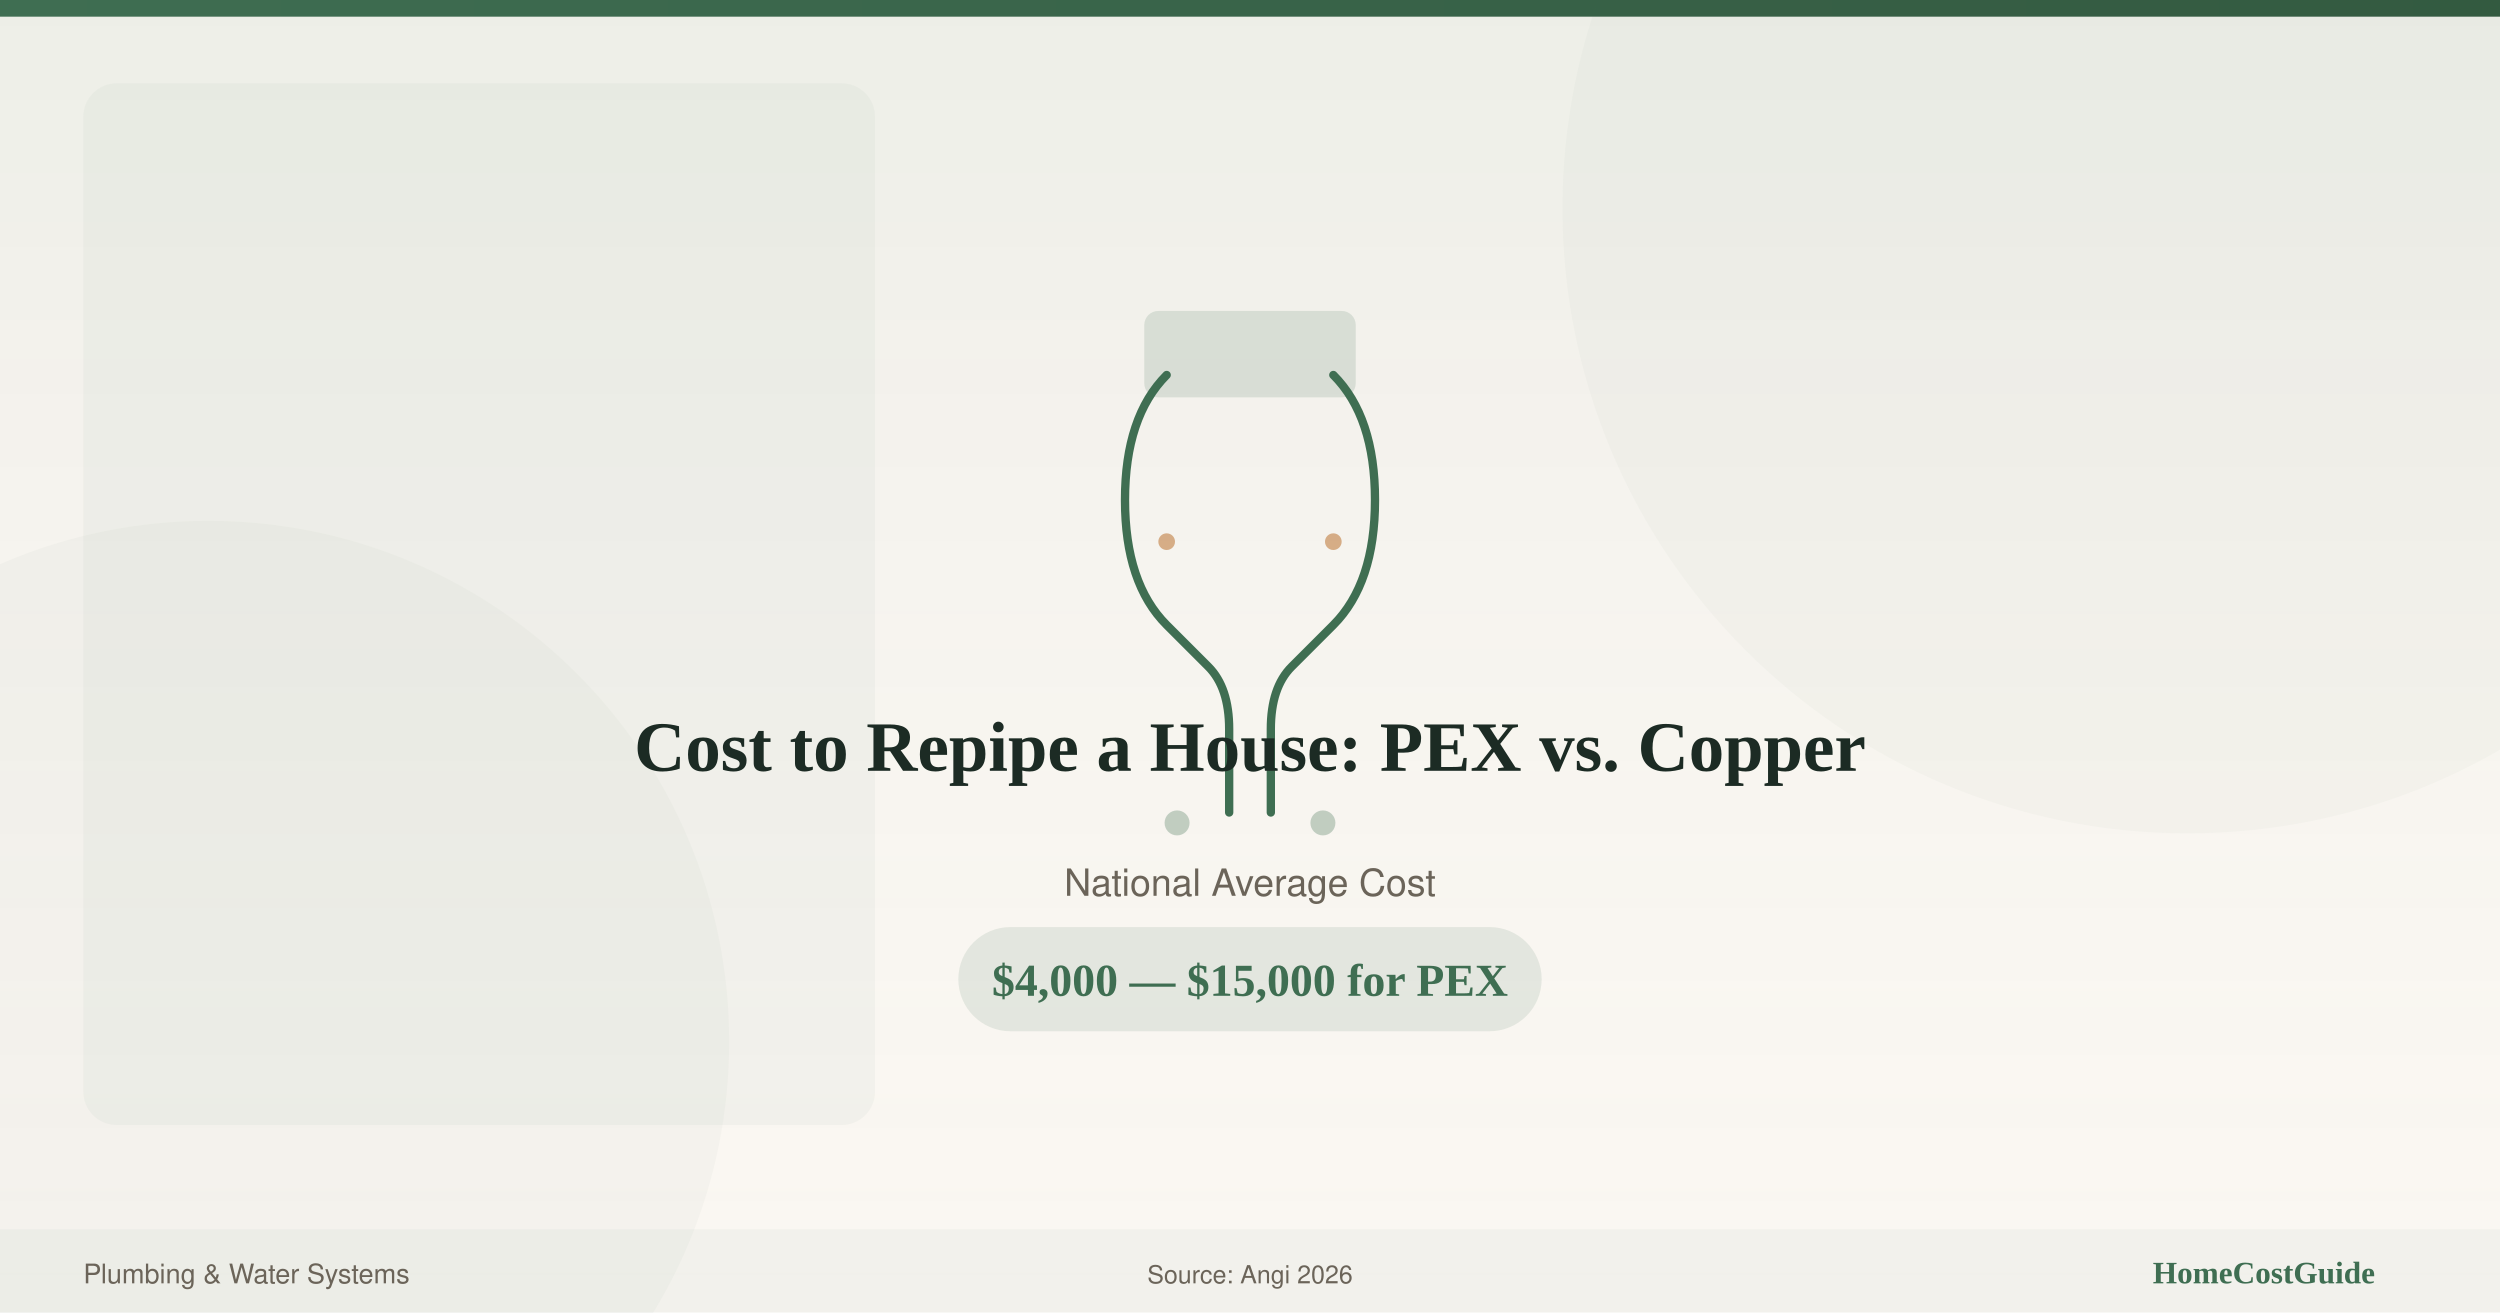
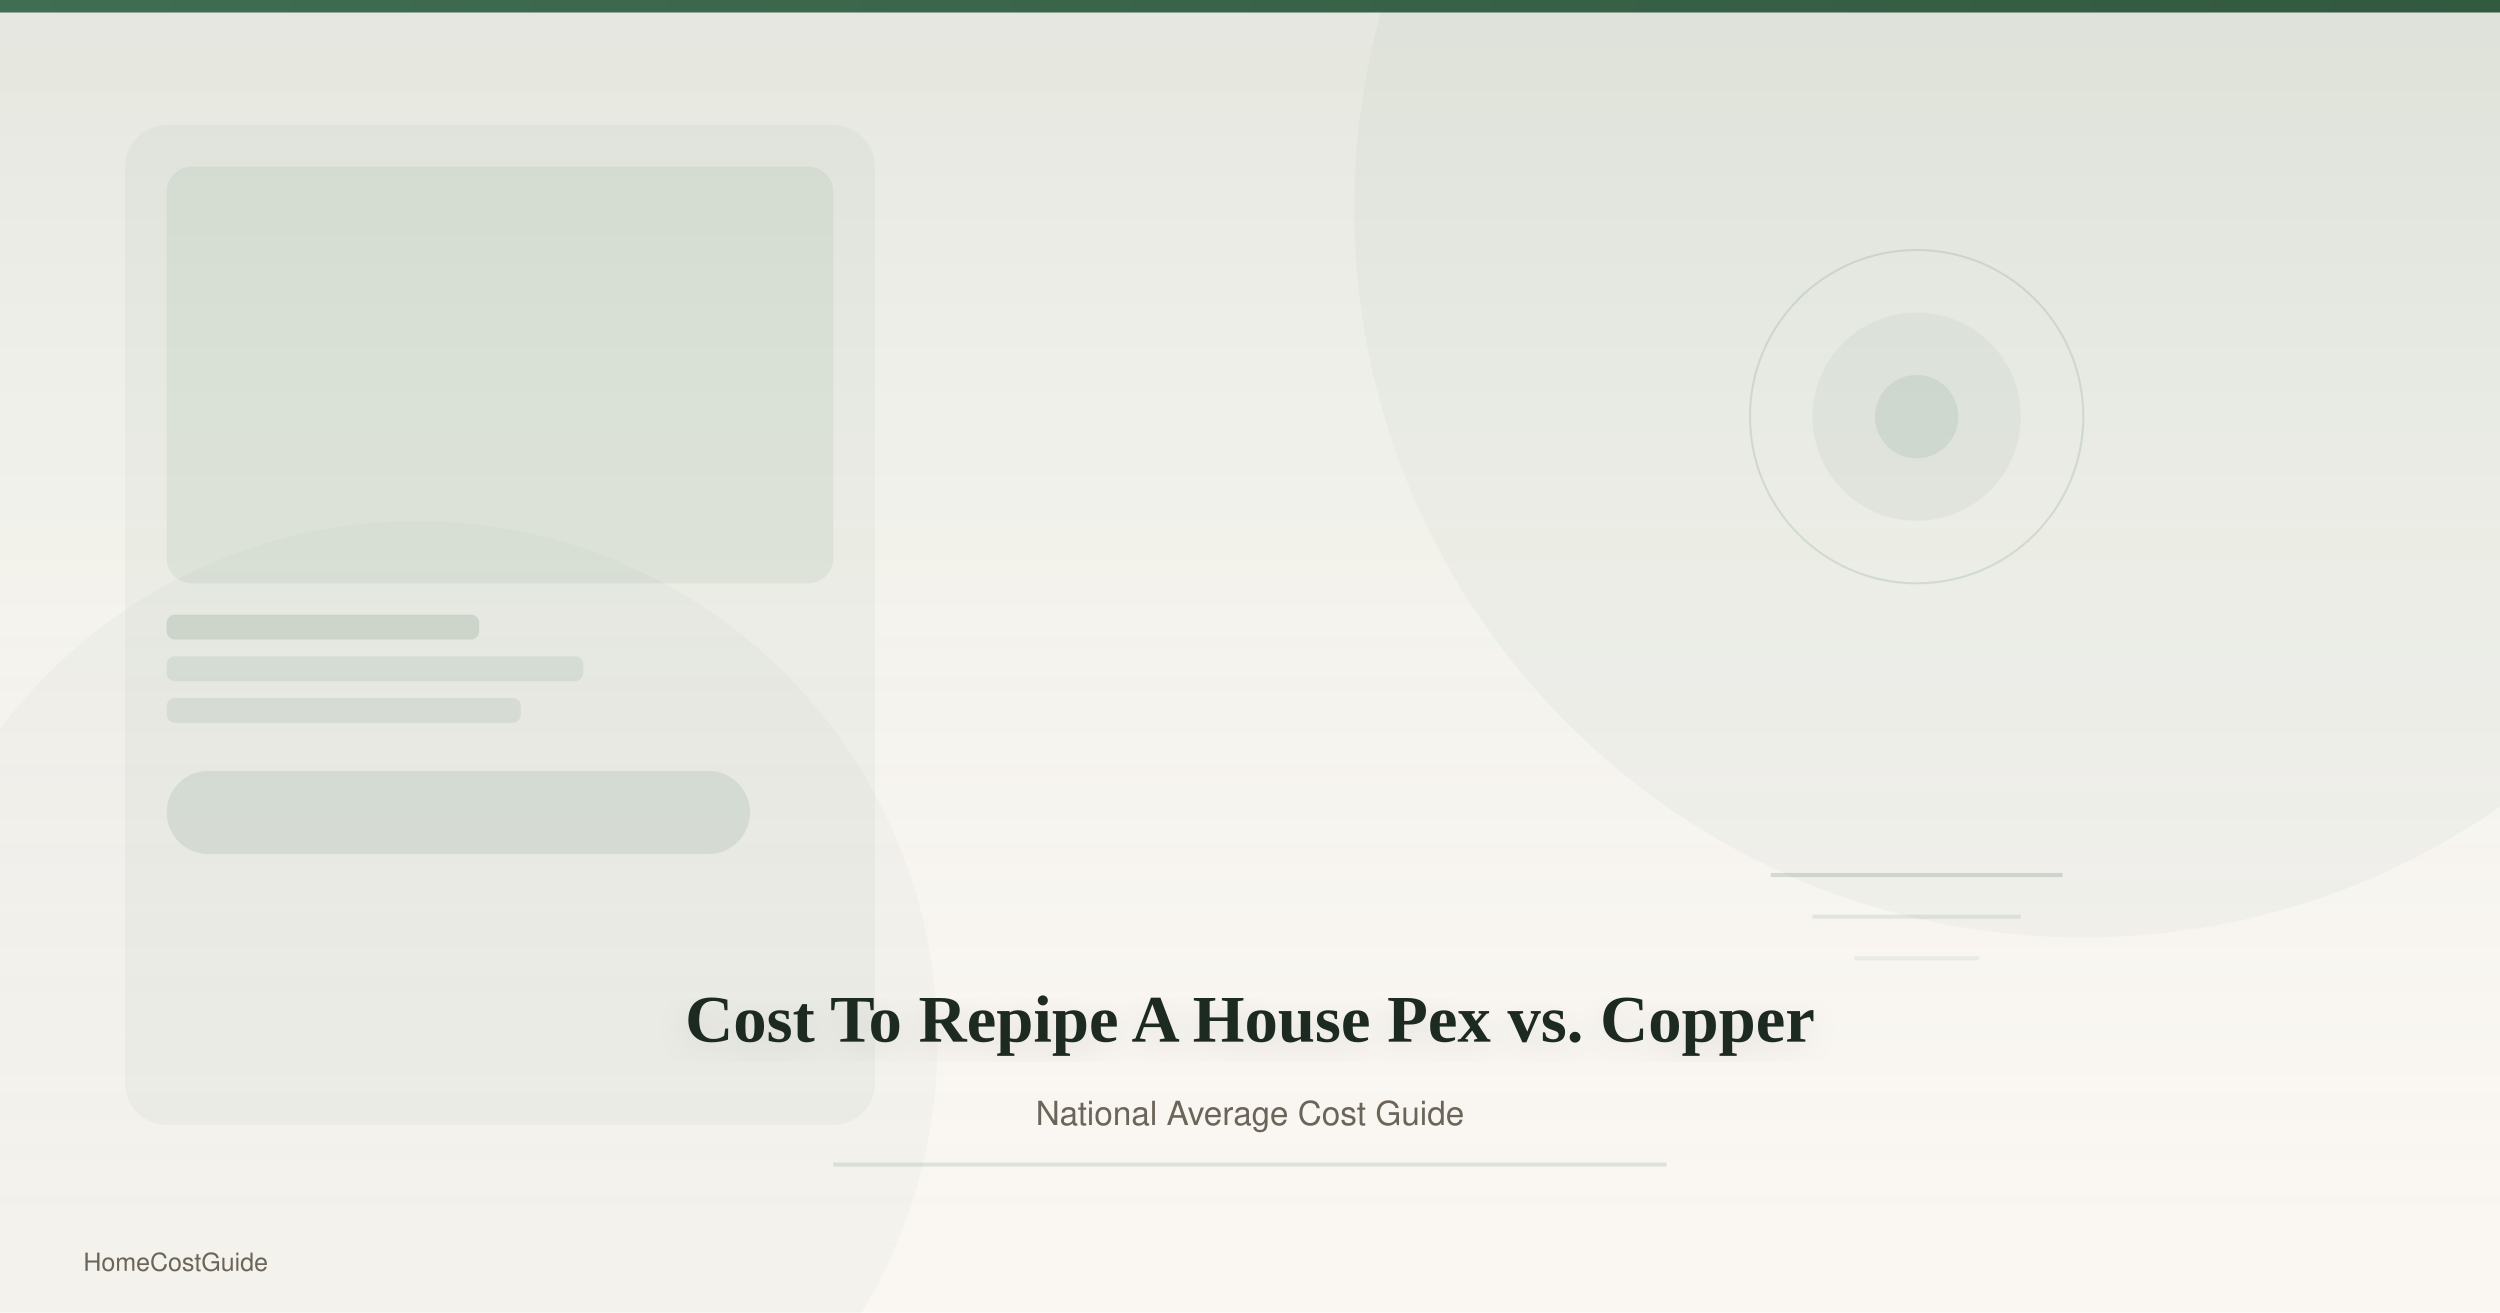
<svg xmlns="http://www.w3.org/2000/svg" viewBox="0 0 1200 630" width="1200" height="630">
  <defs>
    <linearGradient id="bg" x1="0" y1="0" x2="0" y2="1">
-       <stop offset="0%" stop-color="#3F6E52" stop-opacity="0.07" />
+       <stop offset="0%" stop-color="#3F6E52" stop-opacity="0.12" />
      <stop offset="100%" stop-color="#FAF7F2" stop-opacity="0" />
    </linearGradient>
    <linearGradient id="band" x1="0" y1="0" x2="1" y2="0">
      <stop offset="0%" stop-color="#3F6E52" />
      <stop offset="100%" stop-color="#325940" />
    </linearGradient>
+     <filter id="shadow">
+       <feDropShadow dx="0" dy="4" stdDeviation="8" flood-opacity="0.1" />
+     </filter>
  </defs>
  <rect width="1200" height="630" fill="#FAF7F2" />
  <rect width="1200" height="630" fill="url(#bg)" />
-   <rect x="0" y="0" width="1200" height="8" fill="url(#band)" />
-   <circle cx="1050" cy="100" r="300" fill="#3F6E52" opacity="0.03" />
-   <circle cx="100" cy="500" r="250" fill="#325940" opacity="0.03" />
-   <rect x="40" y="40" width="380" height="500" rx="16" fill="#3F6E52" opacity="0.04" />
-   <path d="M560 180 Q540 200 540 240 Q540 280 560 300 L580 320 Q590 330 590 350 L590 390" stroke="#3F6E52" stroke-width="4" fill="none" stroke-linecap="round" />
-   <path d="M640 180 Q660 200 660 240 Q660 280 640 300 L620 320 Q610 330 610 350 L610 390" stroke="#3F6E52" stroke-width="4" fill="none" stroke-linecap="round" />
-   <rect x="550" y="150" width="100" height="40" rx="6" fill="#3F6E52" opacity="0.15" stroke="#3F6E52" stroke-width="1.5" />
-   <circle cx="565" cy="395" r="6" fill="#3F6E52" opacity="0.3" />
-   <circle cx="635" cy="395" r="6" fill="#3F6E52" opacity="0.3" />
-   <circle cx="560" cy="260" r="4" fill="#B5651D" opacity="0.5" />
-   <circle cx="640" cy="260" r="4" fill="#B5651D" opacity="0.5" />
-   <text x="600" y="370" text-anchor="middle" font-family="Georgia,'Times New Roman',serif" font-size="34" font-weight="700" fill="#1C2B24">
-     <tspan x="600" dy="0">Cost to Repipe a House: PEX vs. Copper</tspan>
-   </text>
-   <text x="600" y="430" text-anchor="middle" font-family="system-ui,Helvetica,Arial,sans-serif" font-size="18" fill="#6B6459">National Average Cost</text>
-   <rect x="460" y="445" width="280" height="50" rx="25" fill="#3F6E52" opacity="0.12" />
-   <text x="600" y="478" text-anchor="middle" font-family="Georgia,'Times New Roman',serif" font-size="22" font-weight="700" fill="#3F6E52">$4,000 — $15,000 for PEX</text>
-   <rect x="0" y="590" width="1200" height="40" fill="#3F6E52" opacity="0.04" />
-   <text x="40" y="616" font-family="system-ui,Helvetica,Arial,sans-serif" font-size="13" fill="#6B6459">Plumbing &amp; Water Systems</text>
-   <text x="1140" y="616" text-anchor="end" font-family="Georgia,'Times New Roman',serif" font-size="15" font-weight="600" fill="#3F6E52">HomeCostGuide</text>
-   <text x="600" y="616" text-anchor="middle" font-family="system-ui,Helvetica,Arial,sans-serif" font-size="12" fill="#6B6459">Source: Angi 2026</text>
+   <rect x="0" y="0" width="1200" height="6" fill="url(#band)" />
+   <circle cx="1000" cy="100" r="350" fill="#3F6E52" opacity="0.04" />
+   <circle cx="200" cy="500" r="250" fill="#325940" opacity="0.03" />
+   <rect x="60" y="60" width="360" height="480" rx="20" fill="#3F6E52" opacity="0.05" />
+   <rect x="80" y="80" width="320" height="200" rx="12" fill="#3F6E52" opacity="0.08" />
+   <rect x="80" y="295" width="150" height="12" rx="4" fill="#3F6E52" opacity="0.15" />
+   <rect x="80" y="315" width="200" height="12" rx="4" fill="#3F6E52" opacity="0.1" />
+   <rect x="80" y="335" width="170" height="12" rx="4" fill="#3F6E52" opacity="0.1" />
+   <rect x="80" y="370" width="280" height="40" rx="20" fill="#3F6E52" opacity="0.12" />
+   <circle cx="920" cy="200" r="80" fill="none" stroke="#3F6E52" stroke-width="1" opacity="0.15" />
+   <circle cx="920" cy="200" r="50" fill="#3F6E52" opacity="0.06" />
+   <circle cx="920" cy="200" r="20" fill="#3F6E52" opacity="0.1" />
+   <line x1="850" y1="420" x2="990" y2="420" stroke="#3F6E52" stroke-width="2" opacity="0.2" />
+   <line x1="870" y1="440" x2="970" y2="440" stroke="#3F6E52" stroke-width="2" opacity="0.12" />
+   <line x1="890" y1="460" x2="950" y2="460" stroke="#3F6E52" stroke-width="2" opacity="0.08" />
+   <text x="600" y="500" text-anchor="middle" font-family="Georgia,'Times New Roman',serif" font-size="32" font-weight="700" fill="#1C2B24" filter="url(#shadow)">Cost To Repipe A House Pex vs. Copper</text>
+   <text x="600" y="540" text-anchor="middle" font-family="system-ui,Helvetica,Arial,sans-serif" font-size="16" fill="#6B6459">National Average Cost Guide</text>
+   <rect x="400" y="558" width="400" height="2" fill="#3F6E52" opacity="0.15" />
+   <text x="40" y="610" font-family="system-ui,Helvetica,Arial,sans-serif" font-size="12" fill="#6B6459">HomeCostGuide</text>
</svg>
